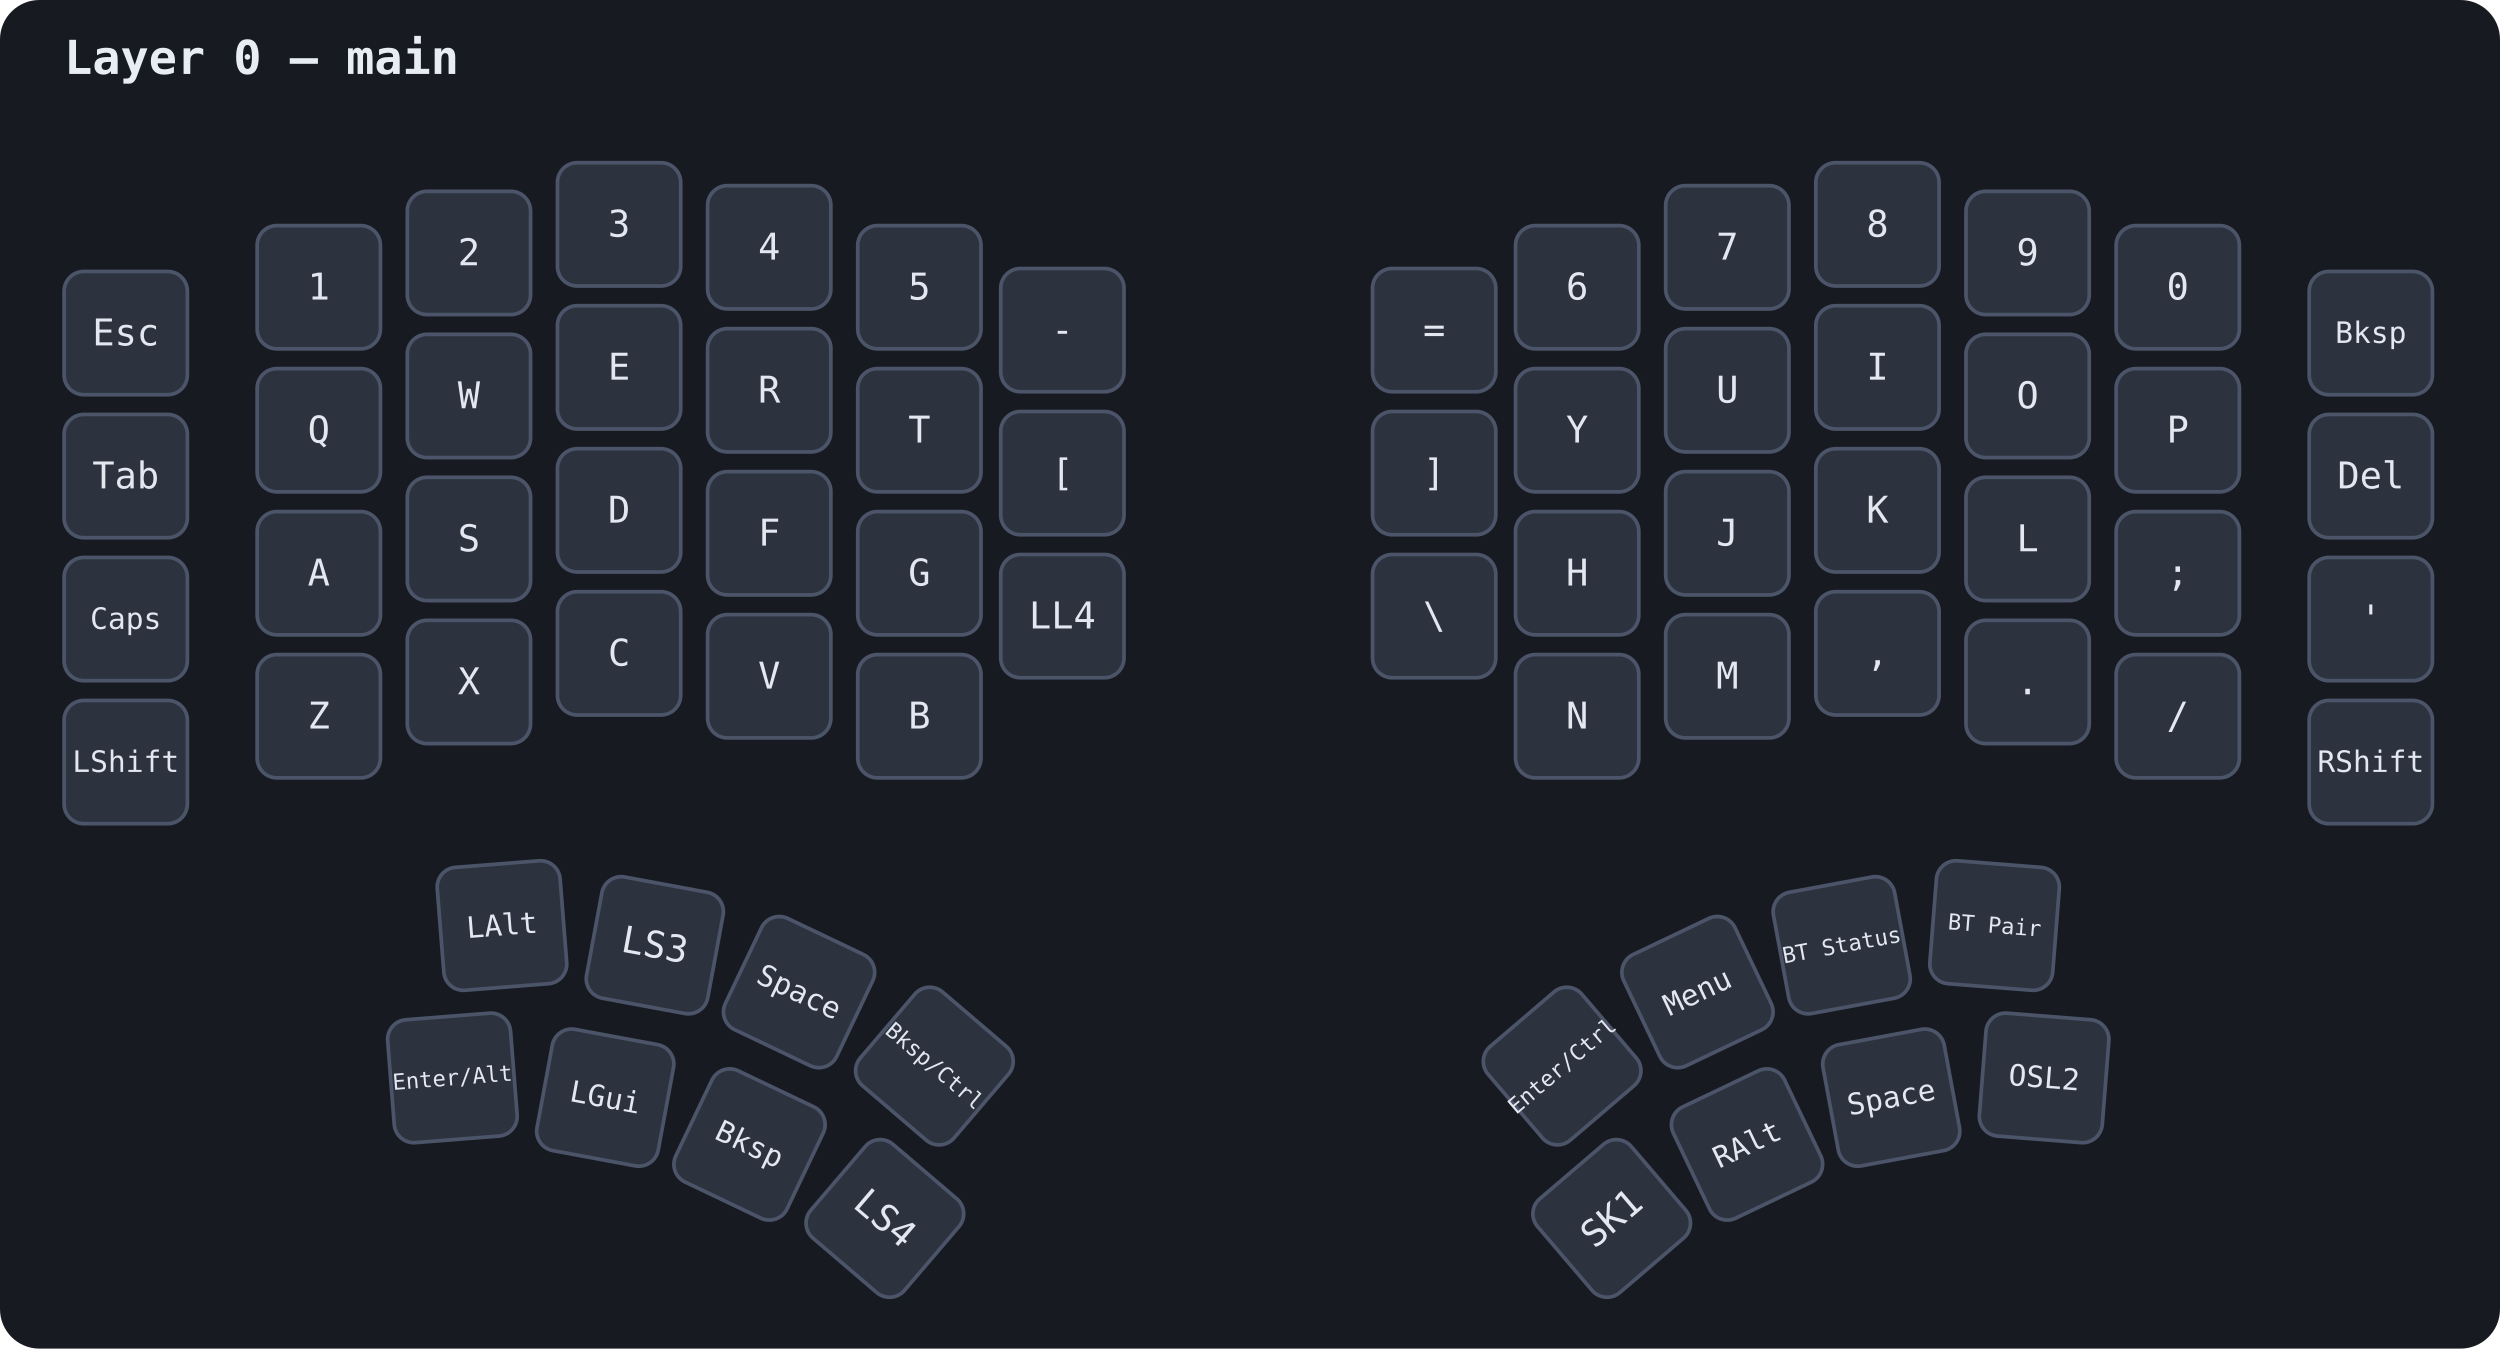
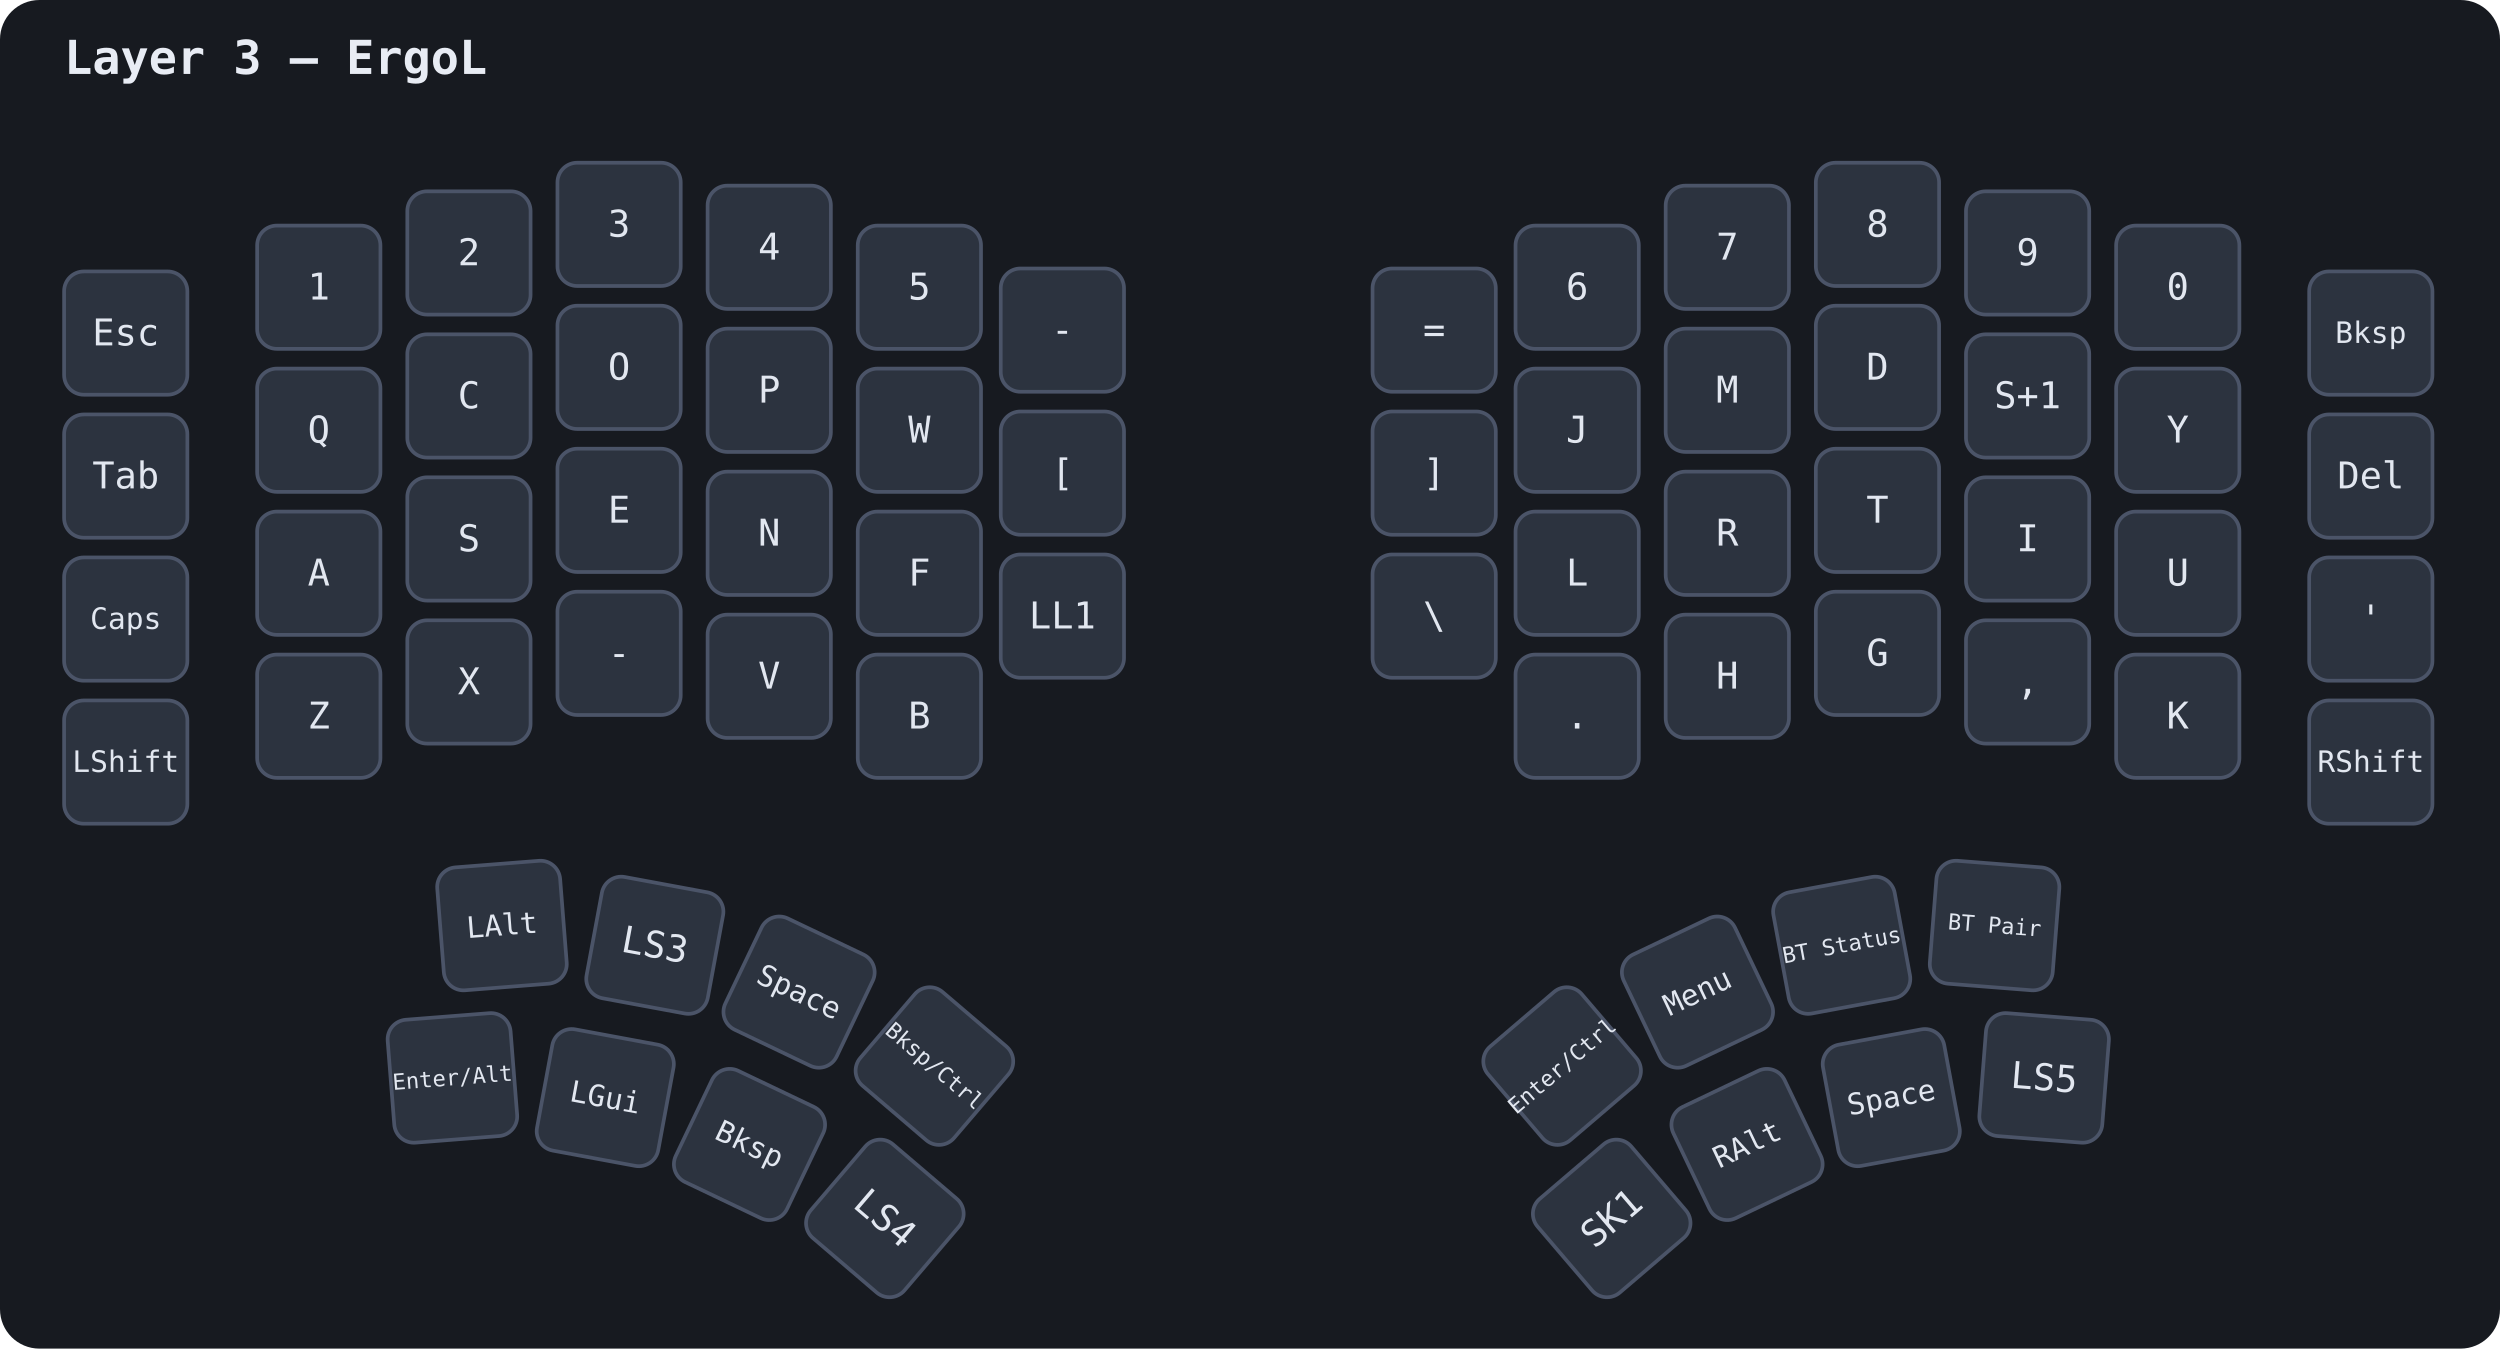
<svg xmlns="http://www.w3.org/2000/svg" width="1014" height="547" viewBox="0 0 1014 547" font-family="ui-monospace,Menlo,monospace">
  <rect width="1014" height="547" rx="16" fill="#171a20" />
-   <text x="26" y="30" fill="#e8ecf4" font-size="19" font-weight="700">Layer 0 — main</text>
+   <text x="26" y="30" fill="#e8ecf4" font-size="19" font-weight="700">Layer 3 — ErgoL</text>
  <rect x="26.0" y="110.1" width="50" height="50" rx="8" fill="#2c333f" stroke="#4b5468" stroke-width="1.5" />
  <text x="51.0" y="140.1" text-anchor="middle" fill="#e2e7f0" font-size="15">Esc</text>
  <rect x="104.3" y="91.5" width="50" height="50" rx="8" fill="#2c333f" stroke="#4b5468" stroke-width="1.5" />
  <text x="129.3" y="121.5" text-anchor="middle" fill="#e2e7f0" font-size="15">1</text>
  <rect x="165.2" y="77.6" width="50" height="50" rx="8" fill="#2c333f" stroke="#4b5468" stroke-width="1.5" />
  <text x="190.2" y="107.6" text-anchor="middle" fill="#e2e7f0" font-size="15">2</text>
  <rect x="226.1" y="66.0" width="50" height="50" rx="8" fill="#2c333f" stroke="#4b5468" stroke-width="1.5" />
  <text x="251.1" y="96.0" text-anchor="middle" fill="#e2e7f0" font-size="15">3</text>
  <rect x="287.0" y="75.3" width="50" height="50" rx="8" fill="#2c333f" stroke="#4b5468" stroke-width="1.5" />
  <text x="312.0" y="105.3" text-anchor="middle" fill="#e2e7f0" font-size="15">4</text>
  <rect x="347.9" y="91.5" width="50" height="50" rx="8" fill="#2c333f" stroke="#4b5468" stroke-width="1.5" />
  <text x="372.9" y="121.5" text-anchor="middle" fill="#e2e7f0" font-size="15">5</text>
  <rect x="405.9" y="108.9" width="50" height="50" rx="8" fill="#2c333f" stroke="#4b5468" stroke-width="1.5" />
  <text x="430.9" y="138.9" text-anchor="middle" fill="#e2e7f0" font-size="15">-</text>
  <rect x="556.7" y="108.9" width="50" height="50" rx="8" fill="#2c333f" stroke="#4b5468" stroke-width="1.5" />
  <text x="581.7" y="138.9" text-anchor="middle" fill="#e2e7f0" font-size="15">=</text>
  <rect x="614.7" y="91.5" width="50" height="50" rx="8" fill="#2c333f" stroke="#4b5468" stroke-width="1.5" />
  <text x="639.7" y="121.5" text-anchor="middle" fill="#e2e7f0" font-size="15">6</text>
  <rect x="675.6" y="75.3" width="50" height="50" rx="8" fill="#2c333f" stroke="#4b5468" stroke-width="1.5" />
  <text x="700.6" y="105.3" text-anchor="middle" fill="#e2e7f0" font-size="15">7</text>
  <rect x="736.5" y="66.0" width="50" height="50" rx="8" fill="#2c333f" stroke="#4b5468" stroke-width="1.5" />
  <text x="761.5" y="96.0" text-anchor="middle" fill="#e2e7f0" font-size="15">8</text>
  <rect x="797.4" y="77.6" width="50" height="50" rx="8" fill="#2c333f" stroke="#4b5468" stroke-width="1.5" />
  <text x="822.4" y="107.6" text-anchor="middle" fill="#e2e7f0" font-size="15">9</text>
  <rect x="858.3" y="91.5" width="50" height="50" rx="8" fill="#2c333f" stroke="#4b5468" stroke-width="1.5" />
  <text x="883.3" y="121.5" text-anchor="middle" fill="#e2e7f0" font-size="15">0</text>
  <rect x="936.6" y="110.1" width="50" height="50" rx="8" fill="#2c333f" stroke="#4b5468" stroke-width="1.5" />
  <text x="961.6" y="139.1" text-anchor="middle" fill="#e2e7f0" font-size="12">Bksp</text>
  <rect x="26.0" y="168.1" width="50" height="50" rx="8" fill="#2c333f" stroke="#4b5468" stroke-width="1.5" />
  <text x="51.0" y="198.1" text-anchor="middle" fill="#e2e7f0" font-size="15">Tab</text>
  <rect x="104.3" y="149.5" width="50" height="50" rx="8" fill="#2c333f" stroke="#4b5468" stroke-width="1.5" />
  <text x="129.3" y="179.5" text-anchor="middle" fill="#e2e7f0" font-size="15">Q</text>
  <rect x="165.2" y="135.6" width="50" height="50" rx="8" fill="#2c333f" stroke="#4b5468" stroke-width="1.5" />
-   <text x="190.2" y="165.6" text-anchor="middle" fill="#e2e7f0" font-size="15">W</text>
+   <text x="190.2" y="165.6" text-anchor="middle" fill="#e2e7f0" font-size="15">C</text>
  <rect x="226.1" y="124.0" width="50" height="50" rx="8" fill="#2c333f" stroke="#4b5468" stroke-width="1.5" />
-   <text x="251.1" y="154.0" text-anchor="middle" fill="#e2e7f0" font-size="15">E</text>
+   <text x="251.1" y="154.0" text-anchor="middle" fill="#e2e7f0" font-size="15">O</text>
  <rect x="287.0" y="133.3" width="50" height="50" rx="8" fill="#2c333f" stroke="#4b5468" stroke-width="1.5" />
-   <text x="312.0" y="163.3" text-anchor="middle" fill="#e2e7f0" font-size="15">R</text>
+   <text x="312.0" y="163.3" text-anchor="middle" fill="#e2e7f0" font-size="15">P</text>
  <rect x="347.9" y="149.5" width="50" height="50" rx="8" fill="#2c333f" stroke="#4b5468" stroke-width="1.5" />
-   <text x="372.9" y="179.5" text-anchor="middle" fill="#e2e7f0" font-size="15">T</text>
+   <text x="372.9" y="179.5" text-anchor="middle" fill="#e2e7f0" font-size="15">W</text>
  <rect x="405.9" y="166.9" width="50" height="50" rx="8" fill="#2c333f" stroke="#4b5468" stroke-width="1.5" />
  <text x="430.9" y="196.9" text-anchor="middle" fill="#e2e7f0" font-size="15">[</text>
  <rect x="556.7" y="166.9" width="50" height="50" rx="8" fill="#2c333f" stroke="#4b5468" stroke-width="1.5" />
  <text x="581.7" y="196.9" text-anchor="middle" fill="#e2e7f0" font-size="15">]</text>
  <rect x="614.7" y="149.5" width="50" height="50" rx="8" fill="#2c333f" stroke="#4b5468" stroke-width="1.5" />
-   <text x="639.7" y="179.5" text-anchor="middle" fill="#e2e7f0" font-size="15">Y</text>
+   <text x="639.7" y="179.5" text-anchor="middle" fill="#e2e7f0" font-size="15">J</text>
  <rect x="675.6" y="133.3" width="50" height="50" rx="8" fill="#2c333f" stroke="#4b5468" stroke-width="1.5" />
-   <text x="700.6" y="163.3" text-anchor="middle" fill="#e2e7f0" font-size="15">U</text>
+   <text x="700.6" y="163.3" text-anchor="middle" fill="#e2e7f0" font-size="15">M</text>
  <rect x="736.5" y="124.0" width="50" height="50" rx="8" fill="#2c333f" stroke="#4b5468" stroke-width="1.5" />
-   <text x="761.5" y="154.0" text-anchor="middle" fill="#e2e7f0" font-size="15">I</text>
+   <text x="761.5" y="154.0" text-anchor="middle" fill="#e2e7f0" font-size="15">D</text>
  <rect x="797.4" y="135.6" width="50" height="50" rx="8" fill="#2c333f" stroke="#4b5468" stroke-width="1.5" />
-   <text x="822.4" y="165.6" text-anchor="middle" fill="#e2e7f0" font-size="15">O</text>
+   <text x="822.4" y="165.6" text-anchor="middle" fill="#e2e7f0" font-size="15">S+1</text>
  <rect x="858.3" y="149.5" width="50" height="50" rx="8" fill="#2c333f" stroke="#4b5468" stroke-width="1.5" />
-   <text x="883.3" y="179.5" text-anchor="middle" fill="#e2e7f0" font-size="15">P</text>
+   <text x="883.3" y="179.5" text-anchor="middle" fill="#e2e7f0" font-size="15">Y</text>
  <rect x="936.6" y="168.1" width="50" height="50" rx="8" fill="#2c333f" stroke="#4b5468" stroke-width="1.5" />
  <text x="961.6" y="198.1" text-anchor="middle" fill="#e2e7f0" font-size="15">Del</text>
  <rect x="26.0" y="226.1" width="50" height="50" rx="8" fill="#2c333f" stroke="#4b5468" stroke-width="1.5" />
  <text x="51.0" y="255.1" text-anchor="middle" fill="#e2e7f0" font-size="12">Caps</text>
  <rect x="104.3" y="207.5" width="50" height="50" rx="8" fill="#2c333f" stroke="#4b5468" stroke-width="1.5" />
  <text x="129.3" y="237.5" text-anchor="middle" fill="#e2e7f0" font-size="15">A</text>
  <rect x="165.2" y="193.6" width="50" height="50" rx="8" fill="#2c333f" stroke="#4b5468" stroke-width="1.5" />
  <text x="190.2" y="223.6" text-anchor="middle" fill="#e2e7f0" font-size="15">S</text>
  <rect x="226.1" y="182.0" width="50" height="50" rx="8" fill="#2c333f" stroke="#4b5468" stroke-width="1.5" />
-   <text x="251.1" y="212.0" text-anchor="middle" fill="#e2e7f0" font-size="15">D</text>
+   <text x="251.1" y="212.0" text-anchor="middle" fill="#e2e7f0" font-size="15">E</text>
  <rect x="287.0" y="191.3" width="50" height="50" rx="8" fill="#2c333f" stroke="#4b5468" stroke-width="1.5" />
-   <text x="312.0" y="221.3" text-anchor="middle" fill="#e2e7f0" font-size="15">F</text>
+   <text x="312.0" y="221.3" text-anchor="middle" fill="#e2e7f0" font-size="15">N</text>
  <rect x="347.9" y="207.5" width="50" height="50" rx="8" fill="#2c333f" stroke="#4b5468" stroke-width="1.5" />
-   <text x="372.9" y="237.5" text-anchor="middle" fill="#e2e7f0" font-size="15">G</text>
+   <text x="372.9" y="237.5" text-anchor="middle" fill="#e2e7f0" font-size="15">F</text>
  <rect x="405.9" y="224.9" width="50" height="50" rx="8" fill="#2c333f" stroke="#4b5468" stroke-width="1.5" />
-   <text x="430.9" y="254.9" text-anchor="middle" fill="#e2e7f0" font-size="15">LL4</text>
+   <text x="430.9" y="254.9" text-anchor="middle" fill="#e2e7f0" font-size="15">LL1</text>
  <rect x="556.7" y="224.9" width="50" height="50" rx="8" fill="#2c333f" stroke="#4b5468" stroke-width="1.5" />
  <text x="581.7" y="254.9" text-anchor="middle" fill="#e2e7f0" font-size="15">\</text>
  <rect x="614.7" y="207.5" width="50" height="50" rx="8" fill="#2c333f" stroke="#4b5468" stroke-width="1.5" />
-   <text x="639.7" y="237.5" text-anchor="middle" fill="#e2e7f0" font-size="15">H</text>
+   <text x="639.7" y="237.5" text-anchor="middle" fill="#e2e7f0" font-size="15">L</text>
  <rect x="675.6" y="191.3" width="50" height="50" rx="8" fill="#2c333f" stroke="#4b5468" stroke-width="1.5" />
-   <text x="700.6" y="221.3" text-anchor="middle" fill="#e2e7f0" font-size="15">J</text>
+   <text x="700.6" y="221.3" text-anchor="middle" fill="#e2e7f0" font-size="15">R</text>
  <rect x="736.5" y="182.0" width="50" height="50" rx="8" fill="#2c333f" stroke="#4b5468" stroke-width="1.5" />
-   <text x="761.5" y="212.0" text-anchor="middle" fill="#e2e7f0" font-size="15">K</text>
+   <text x="761.5" y="212.0" text-anchor="middle" fill="#e2e7f0" font-size="15">T</text>
  <rect x="797.4" y="193.6" width="50" height="50" rx="8" fill="#2c333f" stroke="#4b5468" stroke-width="1.5" />
-   <text x="822.4" y="223.6" text-anchor="middle" fill="#e2e7f0" font-size="15">L</text>
+   <text x="822.4" y="223.6" text-anchor="middle" fill="#e2e7f0" font-size="15">I</text>
  <rect x="858.3" y="207.5" width="50" height="50" rx="8" fill="#2c333f" stroke="#4b5468" stroke-width="1.5" />
-   <text x="883.3" y="237.5" text-anchor="middle" fill="#e2e7f0" font-size="15">;</text>
+   <text x="883.3" y="237.5" text-anchor="middle" fill="#e2e7f0" font-size="15">U</text>
  <rect x="936.6" y="226.1" width="50" height="50" rx="8" fill="#2c333f" stroke="#4b5468" stroke-width="1.5" />
  <text x="961.6" y="256.1" text-anchor="middle" fill="#e2e7f0" font-size="15">'</text>
  <rect x="26.0" y="284.1" width="50" height="50" rx="8" fill="#2c333f" stroke="#4b5468" stroke-width="1.5" />
  <text x="51.0" y="313.1" text-anchor="middle" fill="#e2e7f0" font-size="12">LShift</text>
  <rect x="104.3" y="265.5" width="50" height="50" rx="8" fill="#2c333f" stroke="#4b5468" stroke-width="1.5" />
  <text x="129.3" y="295.5" text-anchor="middle" fill="#e2e7f0" font-size="15">Z</text>
  <rect x="165.2" y="251.6" width="50" height="50" rx="8" fill="#2c333f" stroke="#4b5468" stroke-width="1.5" />
  <text x="190.2" y="281.6" text-anchor="middle" fill="#e2e7f0" font-size="15">X</text>
  <rect x="226.1" y="240.0" width="50" height="50" rx="8" fill="#2c333f" stroke="#4b5468" stroke-width="1.5" />
-   <text x="251.1" y="270.0" text-anchor="middle" fill="#e2e7f0" font-size="15">C</text>
+   <text x="251.1" y="270.0" text-anchor="middle" fill="#e2e7f0" font-size="15">-</text>
  <rect x="287.0" y="249.3" width="50" height="50" rx="8" fill="#2c333f" stroke="#4b5468" stroke-width="1.5" />
  <text x="312.0" y="279.3" text-anchor="middle" fill="#e2e7f0" font-size="15">V</text>
  <rect x="347.9" y="265.5" width="50" height="50" rx="8" fill="#2c333f" stroke="#4b5468" stroke-width="1.5" />
  <text x="372.9" y="295.5" text-anchor="middle" fill="#e2e7f0" font-size="15">B</text>
  <rect x="614.7" y="265.5" width="50" height="50" rx="8" fill="#2c333f" stroke="#4b5468" stroke-width="1.5" />
-   <text x="639.7" y="295.5" text-anchor="middle" fill="#e2e7f0" font-size="15">N</text>
+   <text x="639.7" y="295.5" text-anchor="middle" fill="#e2e7f0" font-size="15">.</text>
  <rect x="675.6" y="249.3" width="50" height="50" rx="8" fill="#2c333f" stroke="#4b5468" stroke-width="1.5" />
-   <text x="700.6" y="279.3" text-anchor="middle" fill="#e2e7f0" font-size="15">M</text>
+   <text x="700.6" y="279.3" text-anchor="middle" fill="#e2e7f0" font-size="15">H</text>
  <rect x="736.5" y="240.0" width="50" height="50" rx="8" fill="#2c333f" stroke="#4b5468" stroke-width="1.5" />
-   <text x="761.5" y="270.0" text-anchor="middle" fill="#e2e7f0" font-size="15">,</text>
+   <text x="761.5" y="270.0" text-anchor="middle" fill="#e2e7f0" font-size="15">G</text>
  <rect x="797.4" y="251.6" width="50" height="50" rx="8" fill="#2c333f" stroke="#4b5468" stroke-width="1.5" />
-   <text x="822.4" y="281.6" text-anchor="middle" fill="#e2e7f0" font-size="15">.</text>
+   <text x="822.4" y="281.6" text-anchor="middle" fill="#e2e7f0" font-size="15">,</text>
  <rect x="858.3" y="265.5" width="50" height="50" rx="8" fill="#2c333f" stroke="#4b5468" stroke-width="1.5" />
-   <text x="883.3" y="295.5" text-anchor="middle" fill="#e2e7f0" font-size="15">/</text>
+   <text x="883.3" y="295.5" text-anchor="middle" fill="#e2e7f0" font-size="15">K</text>
  <rect x="936.6" y="284.1" width="50" height="50" rx="8" fill="#2c333f" stroke="#4b5468" stroke-width="1.5" />
  <text x="961.6" y="313.1" text-anchor="middle" fill="#e2e7f0" font-size="12">RShift</text>
  <rect x="178.6" y="350.4" width="50" height="50" rx="8" fill="#2c333f" stroke="#4b5468" stroke-width="1.5" transform="rotate(-4.5 203.6 375.4)" />
  <text x="203.6" y="379.4" text-anchor="middle" fill="#e2e7f0" font-size="12" transform="rotate(-4.5 203.6 375.4)">LAlt</text>
  <rect x="240.6" y="358.4" width="50" height="50" rx="8" fill="#2c333f" stroke="#4b5468" stroke-width="1.5" transform="rotate(10.5 265.6 383.4)" />
  <text x="265.6" y="388.4" text-anchor="middle" fill="#e2e7f0" font-size="15" transform="rotate(10.5 265.6 383.4)">LS3</text>
  <rect x="299.1" y="377.4" width="50" height="50" rx="8" fill="#2c333f" stroke="#4b5468" stroke-width="1.5" transform="rotate(25.5 324.1 402.4)" />
  <text x="324.1" y="406.4" text-anchor="middle" fill="#e2e7f0" font-size="12" transform="rotate(25.5 324.1 402.4)">Space</text>
  <rect x="354.0" y="407.4" width="50" height="50" rx="8" fill="#2c333f" stroke="#4b5468" stroke-width="1.5" transform="rotate(40.5 379.0 432.4)" />
  <text x="379.0" y="435.4" text-anchor="middle" fill="#e2e7f0" font-size="9" transform="rotate(40.5 379.0 432.4)">Bksp/Ctrl</text>
  <rect x="158.5" y="412.2" width="50" height="50" rx="8" fill="#2c333f" stroke="#4b5468" stroke-width="1.5" transform="rotate(-4.5 183.5 437.2)" />
  <text x="183.5" y="440.2" text-anchor="middle" fill="#e2e7f0" font-size="9" transform="rotate(-4.5 183.5 437.2)">Enter/Alt</text>
  <rect x="220.5" y="420.2" width="50" height="50" rx="8" fill="#2c333f" stroke="#4b5468" stroke-width="1.5" transform="rotate(10.5 245.5 445.2)" />
  <text x="245.5" y="449.2" text-anchor="middle" fill="#e2e7f0" font-size="12" transform="rotate(10.5 245.5 445.2)">LGui</text>
  <rect x="279.0" y="439.2" width="50" height="50" rx="8" fill="#2c333f" stroke="#4b5468" stroke-width="1.5" transform="rotate(25.5 304.0 464.2)" />
  <text x="304.0" y="468.2" text-anchor="middle" fill="#e2e7f0" font-size="12" transform="rotate(25.5 304.0 464.2)">Bksp</text>
  <rect x="333.9" y="469.2" width="50" height="50" rx="8" fill="#2c333f" stroke="#4b5468" stroke-width="1.5" transform="rotate(40.5 358.9 494.2)" />
  <text x="358.9" y="499.2" text-anchor="middle" fill="#e2e7f0" font-size="15" transform="rotate(40.5 358.9 494.2)">LS4</text>
  <rect x="784.0" y="350.4" width="50" height="50" rx="8" fill="#2c333f" stroke="#4b5468" stroke-width="1.5" transform="rotate(4.5 809.0 375.4)" />
  <text x="809.0" y="378.4" text-anchor="middle" fill="#e2e7f0" font-size="9" transform="rotate(4.5 809.0 375.4)">BT Pair</text>
  <rect x="722.0" y="358.4" width="50" height="50" rx="8" fill="#2c333f" stroke="#4b5468" stroke-width="1.5" transform="rotate(-10.5 747.0 383.4)" />
  <text x="747.0" y="386.4" text-anchor="middle" fill="#e2e7f0" font-size="9" transform="rotate(-10.5 747.0 383.4)">BT Status</text>
  <rect x="663.5" y="377.4" width="50" height="50" rx="8" fill="#2c333f" stroke="#4b5468" stroke-width="1.5" transform="rotate(-25.5 688.5 402.4)" />
  <text x="688.5" y="406.4" text-anchor="middle" fill="#e2e7f0" font-size="12" transform="rotate(-25.5 688.5 402.4)">Menu</text>
  <rect x="608.6" y="407.4" width="50" height="50" rx="8" fill="#2c333f" stroke="#4b5468" stroke-width="1.5" transform="rotate(-40.5 633.6 432.4)" />
  <text x="633.6" y="435.4" text-anchor="middle" fill="#e2e7f0" font-size="9" transform="rotate(-40.5 633.6 432.4)">Enter/Ctrl</text>
  <rect x="804.1" y="412.2" width="50" height="50" rx="8" fill="#2c333f" stroke="#4b5468" stroke-width="1.5" transform="rotate(4.5 829.1 437.2)" />
-   <text x="829.1" y="441.2" text-anchor="middle" fill="#e2e7f0" font-size="12" transform="rotate(4.5 829.1 437.2)">OSL2</text>
+   <text x="829.1" y="442.2" text-anchor="middle" fill="#e2e7f0" font-size="15" transform="rotate(4.5 829.1 437.2)">LS5</text>
  <rect x="742.1" y="420.2" width="50" height="50" rx="8" fill="#2c333f" stroke="#4b5468" stroke-width="1.5" transform="rotate(-10.5 767.1 445.2)" />
  <text x="767.1" y="449.2" text-anchor="middle" fill="#e2e7f0" font-size="12" transform="rotate(-10.5 767.1 445.2)">Space</text>
  <rect x="683.6" y="439.2" width="50" height="50" rx="8" fill="#2c333f" stroke="#4b5468" stroke-width="1.5" transform="rotate(-25.5 708.6 464.2)" />
  <text x="708.6" y="468.2" text-anchor="middle" fill="#e2e7f0" font-size="12" transform="rotate(-25.5 708.6 464.2)">RAlt</text>
  <rect x="628.7" y="469.2" width="50" height="50" rx="8" fill="#2c333f" stroke="#4b5468" stroke-width="1.5" transform="rotate(-40.5 653.7 494.2)" />
  <text x="653.7" y="499.2" text-anchor="middle" fill="#e2e7f0" font-size="15" transform="rotate(-40.5 653.7 494.2)">SK1</text>
</svg>
